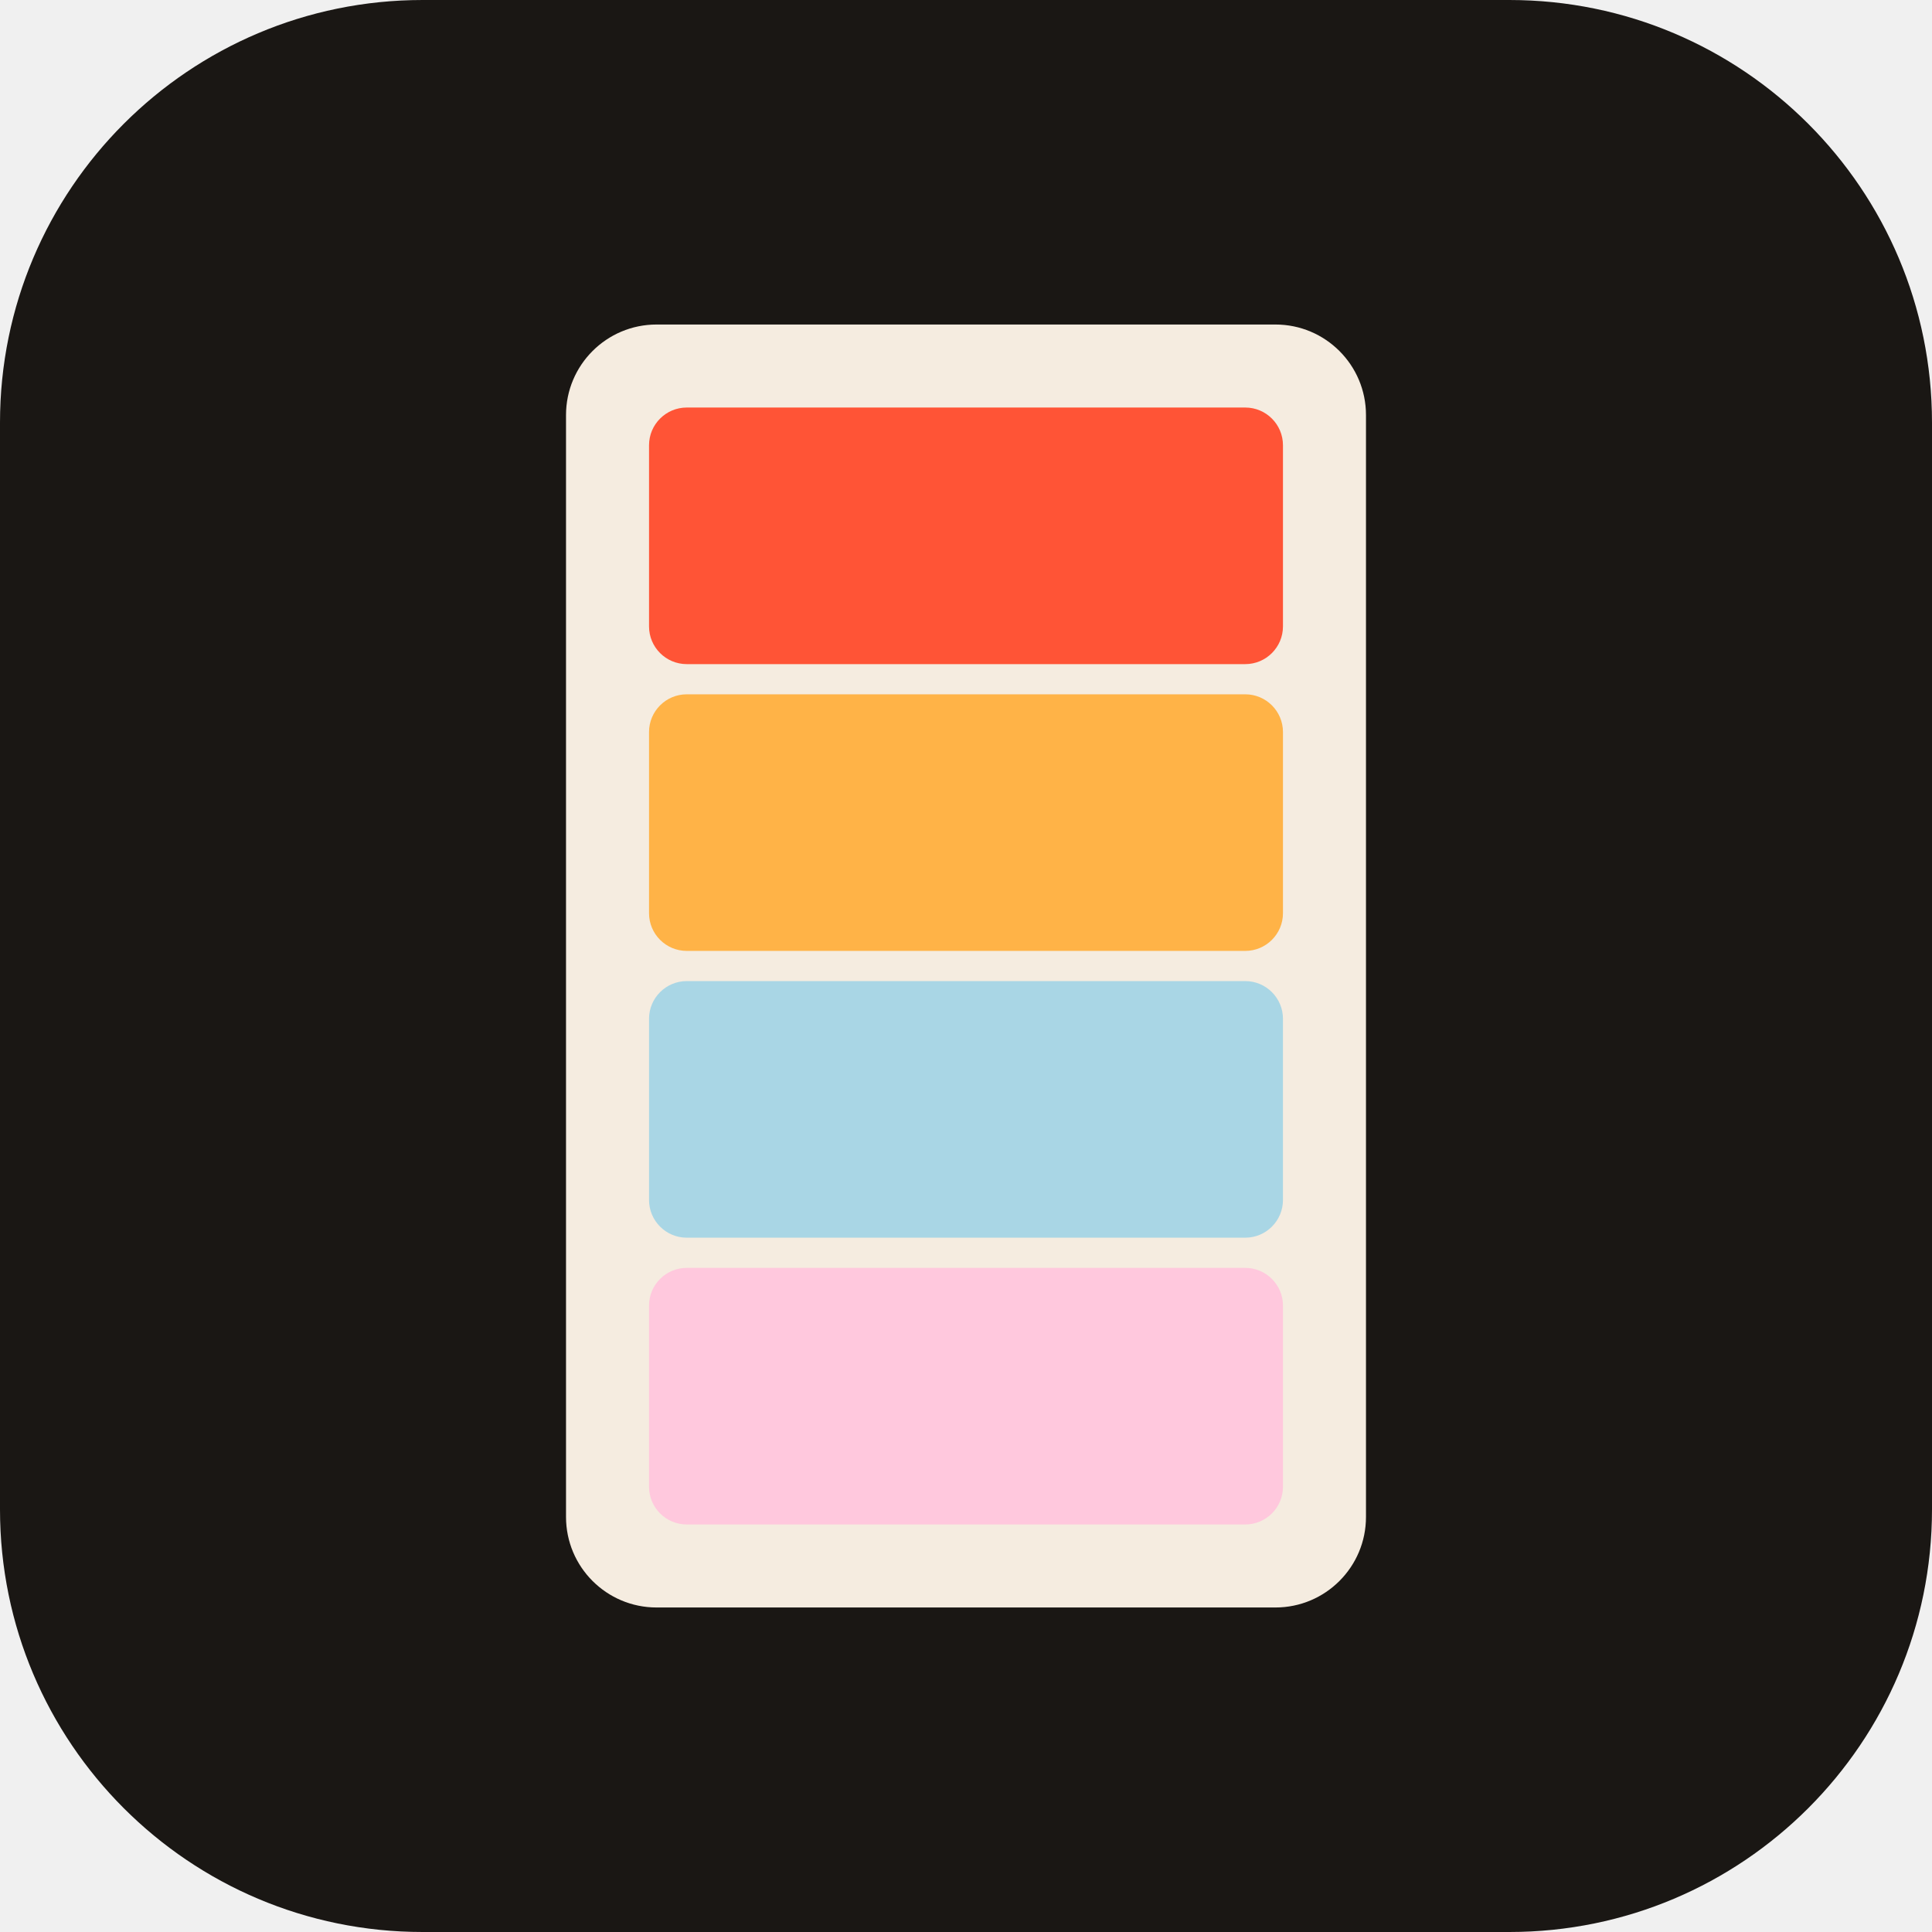
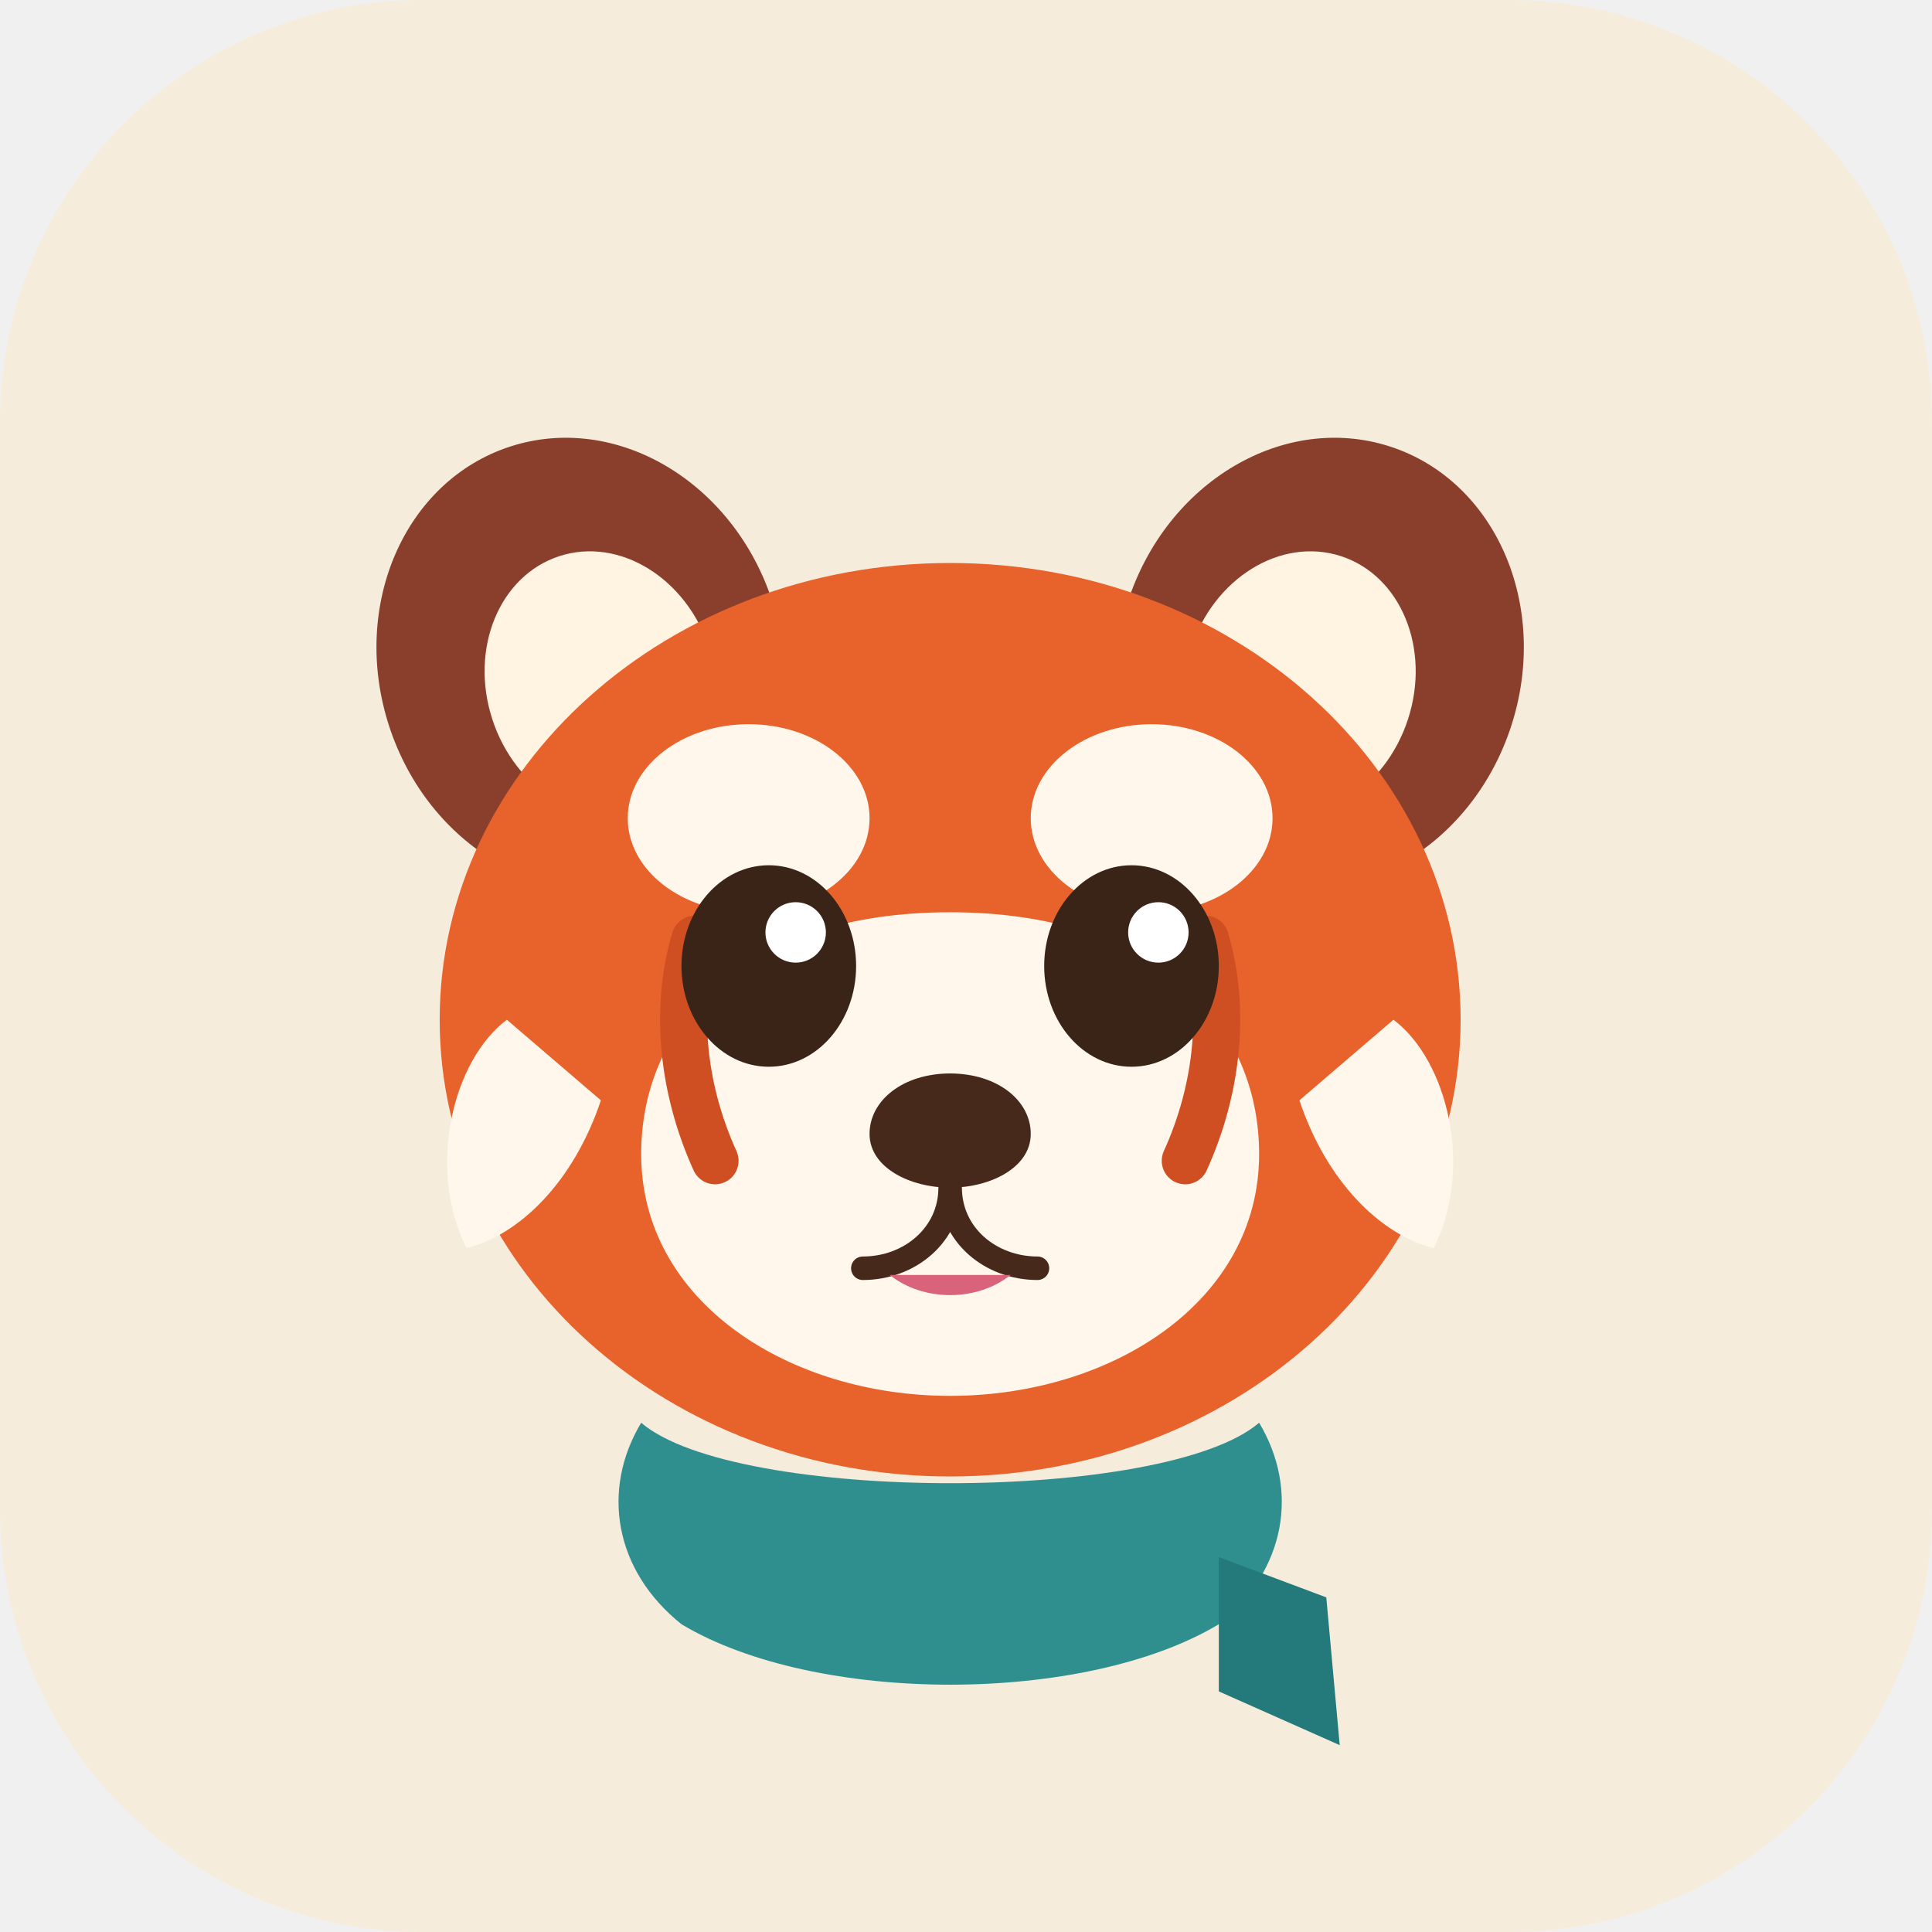
- <svg xmlns="http://www.w3.org/2000/svg" viewBox="0 0 512 512">
-   <rect width="512" height="512" rx="112" fill="#1a1714" />
-   <rect x="150" y="86" width="212" height="340" rx="24" fill="#f5ece0" />
-   <g fill="#1a1714">
-     <rect x="124" y="110" width="22" height="28" rx="6" />
-     <rect x="124" y="166" width="22" height="28" rx="6" />
-     <rect x="124" y="222" width="22" height="28" rx="6" />
-     <rect x="124" y="278" width="22" height="28" rx="6" />
-     <rect x="124" y="334" width="22" height="28" rx="6" />
-     <rect x="366" y="110" width="22" height="28" rx="6" />
-     <rect x="366" y="166" width="22" height="28" rx="6" />
-     <rect x="366" y="222" width="22" height="28" rx="6" />
-     <rect x="366" y="278" width="22" height="28" rx="6" />
-     <rect x="366" y="334" width="22" height="28" rx="6" />
+ <svg xmlns="http://www.w3.org/2000/svg" viewBox="0 0 512 512" fill="none">
+   <rect width="512" height="512" rx="112" fill="#f6ecdc" />
+   <g transform="translate(56 78) scale(1.78)">
+     <ellipse cx="55" cy="55" rx="30" ry="34" transform="rotate(-18 55 55)" fill="#8a3f2c" />
+     <ellipse cx="58" cy="58" rx="17" ry="20" transform="rotate(-18 58 58)" fill="#fff3e2" />
+     <ellipse cx="165" cy="55" rx="30" ry="34" transform="rotate(18 165 55)" fill="#8a3f2c" />
+     <ellipse cx="162" cy="58" rx="17" ry="20" transform="rotate(18 162 58)" fill="#fff3e2" />
+     <ellipse cx="110" cy="108" rx="76" ry="68" fill="#e8632b" />
+     <path d="M44 108c-8 6-12 22-6 34 8-2 16-10 20-22z" fill="#fff7ec" />
+     <path d="M176 108c8 6 12 22 6 34-8-2-16-10-20-22z" fill="#fff7ec" />
+     <ellipse cx="80" cy="78" rx="18" ry="14" fill="#fff7ec" />
+     <ellipse cx="140" cy="78" rx="18" ry="14" fill="#fff7ec" />
+     <path d="M110 92c-30 0-46 16-46 36 0 22 22 36 46 36s46-14 46-36c0-20-16-36-46-36z" fill="#fff7ec" />
+     <path d="M72 96c-3 10-2 22 3 33" stroke="#cf4f23" stroke-width="7" stroke-linecap="round" />
+     <path d="M148 96c3 10 2 22-3 33" stroke="#cf4f23" stroke-width="7" stroke-linecap="round" />
+     <ellipse cx="83" cy="100" rx="13" ry="15" fill="#3a2418" />
+     <ellipse cx="137" cy="100" rx="13" ry="15" fill="#3a2418" />
+     <circle cx="87" cy="95" r="4.5" fill="#fff" />
+     <circle cx="141" cy="95" r="4.5" fill="#fff" />
+     <path d="M110 116c-7 0-12 4-12 9 0 5 6 8 12 8s12-3 12-8c0-5-5-9-12-9z" fill="#46291a" />
+     <path d="M110 133c0 7-6 12-13 12M110 133c0 7 6 12 13 12" stroke="#46291a" stroke-width="3.5" stroke-linecap="round" />
+     <path d="M101 146c5 4 13 4 18 0" fill="#d9637a" />
+     <path d="M64 168c14 12 78 12 92 0 6 10 4 22-6 30-20 12-60 12-80 0-10-8-12-20-6-30z" fill="#2f8f8f" />
+     <path d="M150 188l16 6 2 22-18-8z" fill="#247a7a" />
  </g>
-   <rect x="172" y="108" width="168" height="68" rx="10" fill="#ff5436" />
-   <rect x="172" y="184" width="168" height="68" rx="10" fill="#ffb347" />
-   <rect x="172" y="260" width="168" height="68" rx="10" fill="#a9d6e5" />
-   <rect x="172" y="336" width="168" height="68" rx="10" fill="#ffc8dd" />
</svg>
